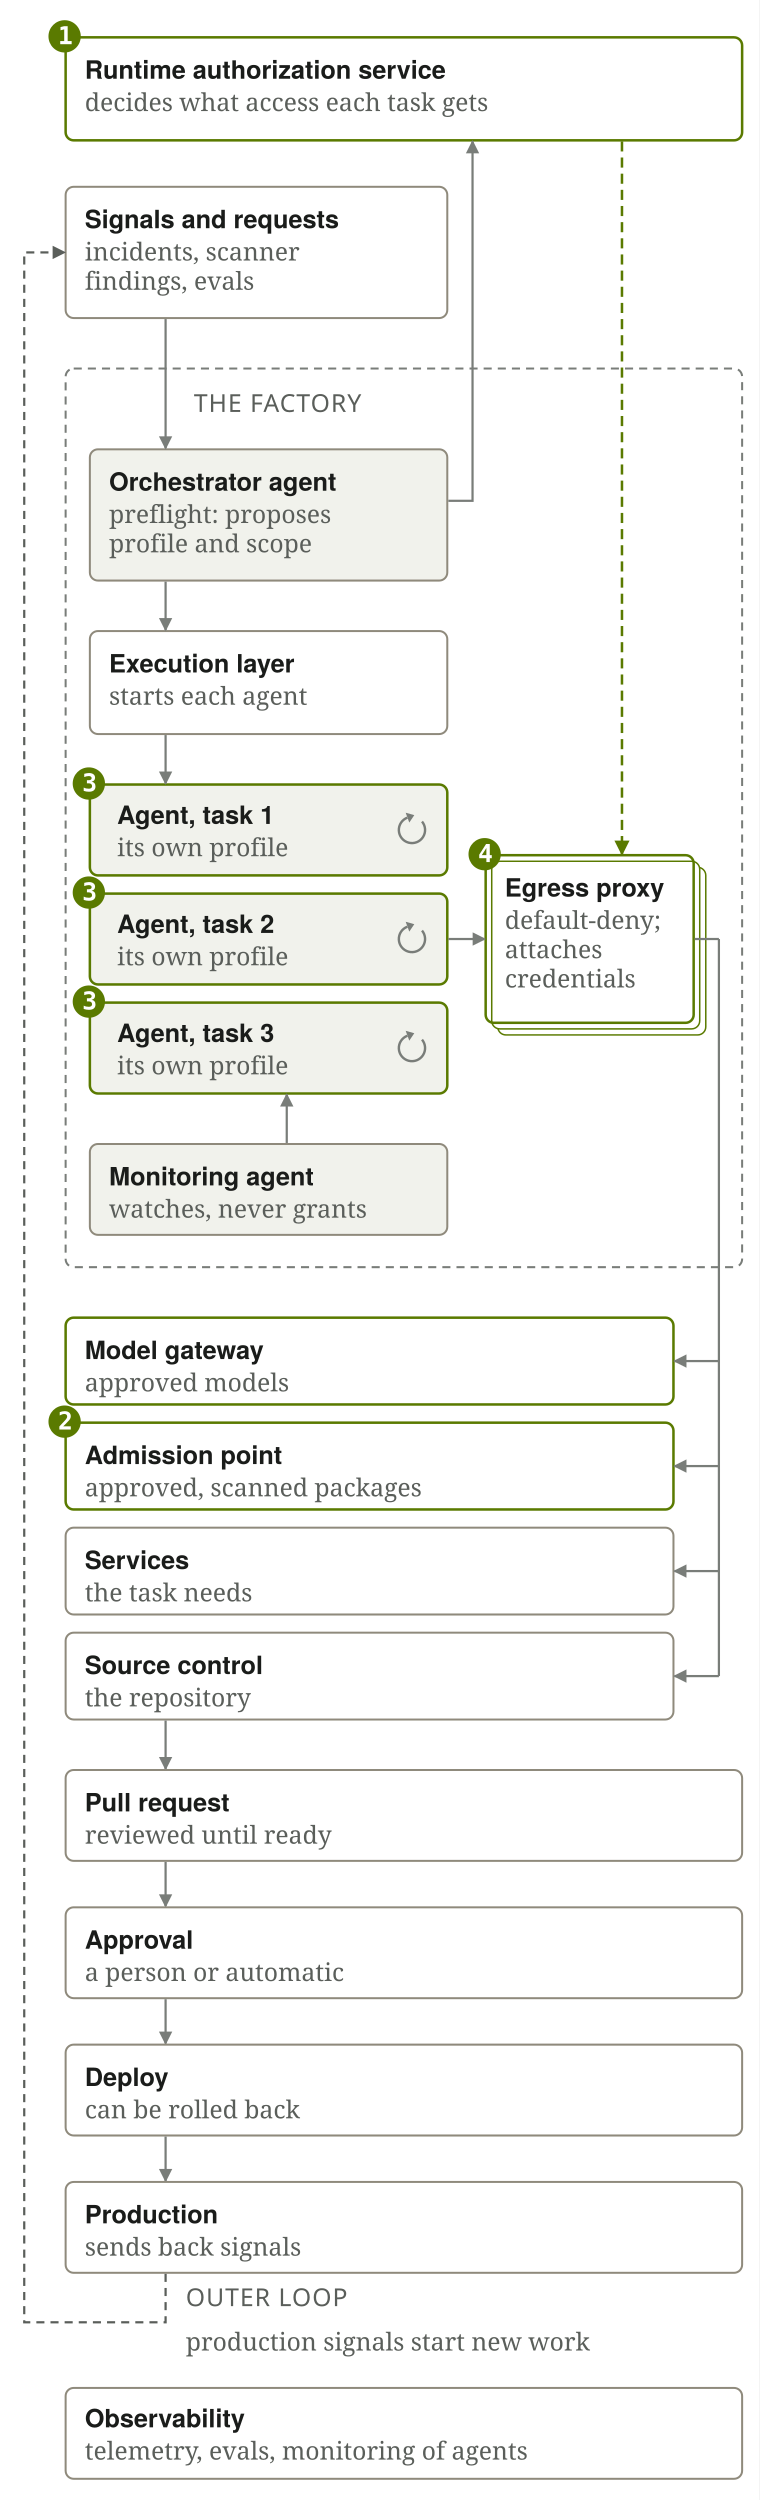
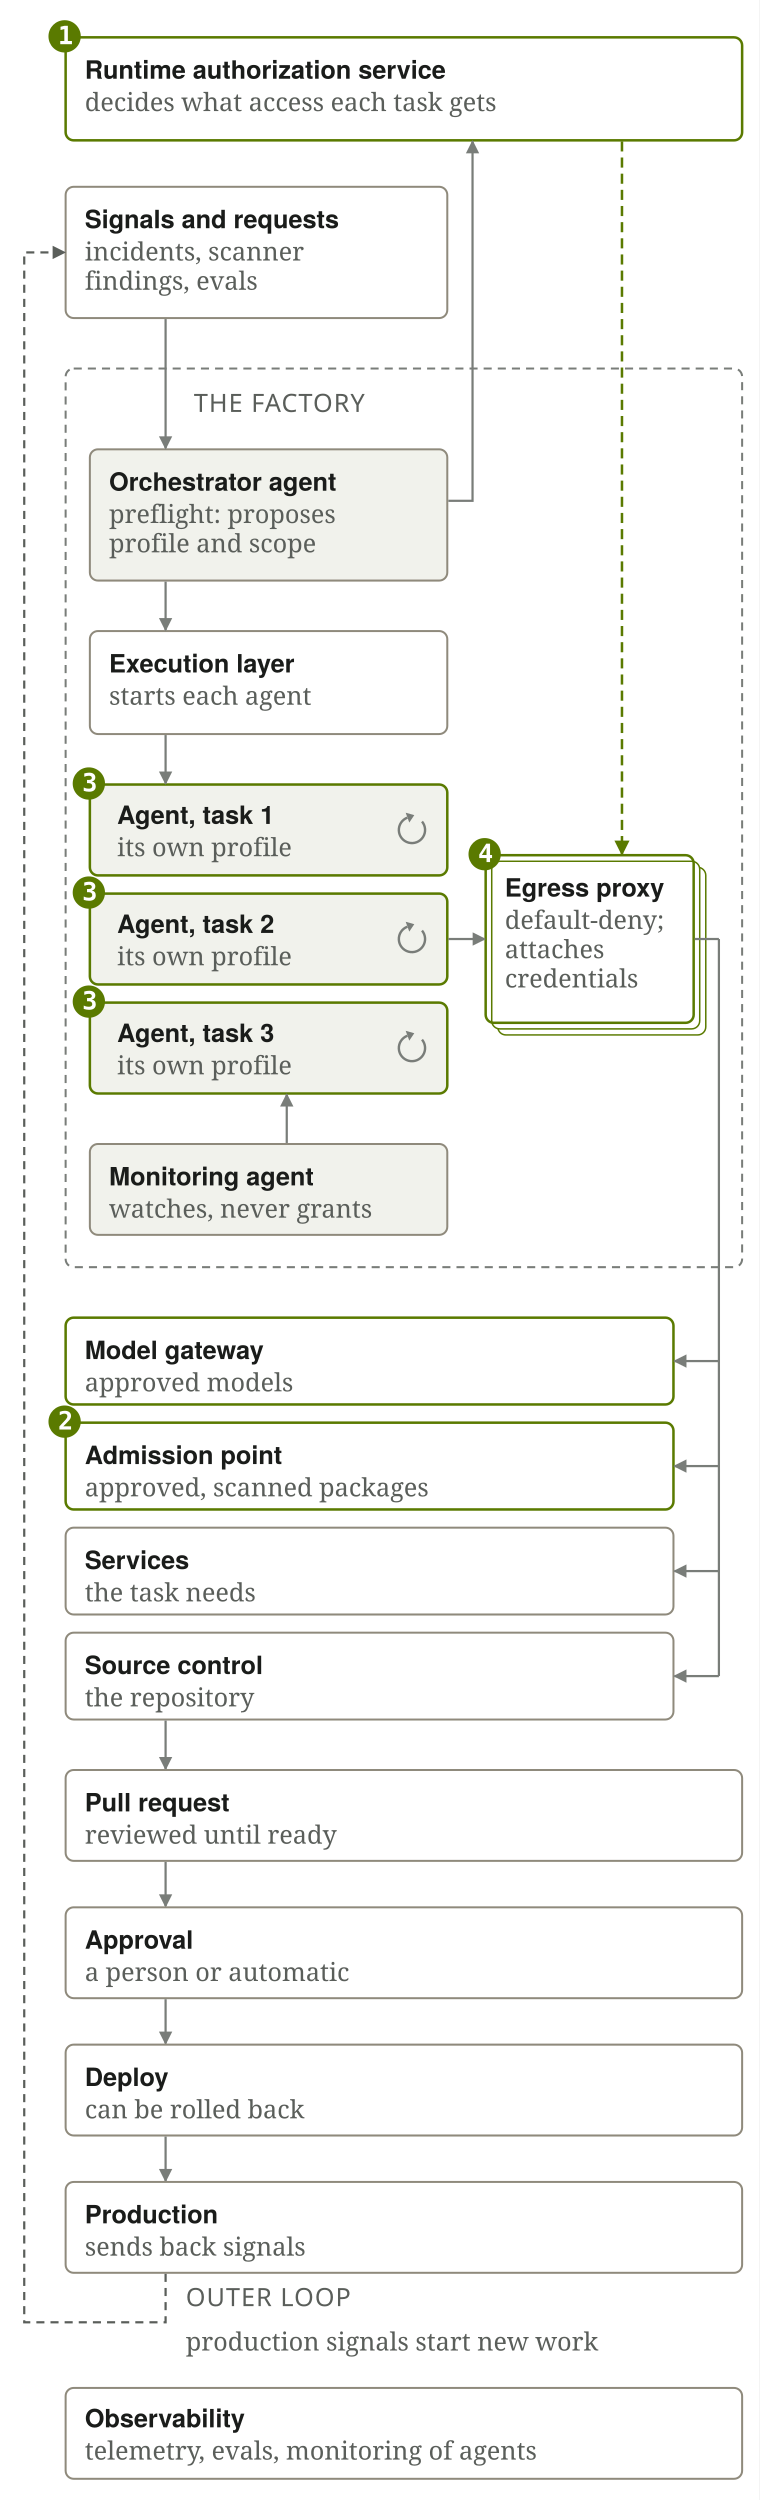
<svg xmlns="http://www.w3.org/2000/svg" viewBox="0 0 376 1238" width="376" height="1238" role="img" aria-labelledby="sf5n-t sf5n-d">
  <rect width="376" height="1238" fill="#FFFFFF" />
  <defs>
    <marker id="sf5n-a" viewBox="0 0 10 10" refX="9" refY="5" markerWidth="6" markerHeight="6" orient="auto-start-reverse">
      <path d="M0 0 L10 5 L0 10 z" fill="#797D79" />
    </marker>
    <marker id="sf5n-g" viewBox="0 0 10 10" refX="9" refY="5" markerWidth="6" markerHeight="6" orient="auto-start-reverse">
      <path d="M0 0 L10 5 L0 10 z" fill="#5A7A00" />
    </marker>
    <marker id="sf5n-s" viewBox="0 0 10 10" refX="9" refY="5" markerWidth="6" markerHeight="6" orient="auto-start-reverse">
      <path d="M0 0 L10 5 L0 10 z" fill="#5A5E5A" />
    </marker>
  </defs>
  <g transform="translate(8 8)">
    <rect x="24.5" y="10.5" width="335" height="51" rx="4" fill="none" stroke="#5A7A00" stroke-width="1.25" />
    <circle cx="24" cy="10" r="8" fill="#5A7A00" />
-     <text x="20.7" y="13.9" font-family="'IBM Plex Mono',ui-monospace,'SF Mono',Menlo,Consolas,monospace" font-size="12.25" fill="#FFFFFF" font-weight="600">1</text>
+     <text x="20.7" y="13.9" font-family="'IBM Plex Mono',ui-monospace,'SF Mono',Menlo,Consolas,monospace" font-size="12.5" fill="#FFFFFF" font-weight="600">1</text>
    <text x="34" y="31" font-family="Figtree,'Avenir Next','Helvetica Neue',sans-serif" font-size="12.5" fill="#1A1C1A" font-weight="600">Runtime authorization service</text>
-     <text x="34" y="47.0" font-family="'IBM Plex Serif',Charter,Georgia,serif" font-size="12.25" fill="#5A5E5A" font-weight="400">decides what access each task gets</text>
+     <text x="34" y="47.0" font-family="'IBM Plex Serif',Charter,Georgia,serif" font-size="12.5" fill="#5A5E5A" font-weight="400">decides what access each task gets</text>
    <rect x="24.5" y="84.5" width="189" height="65" rx="4" fill="none" stroke="#8F8A7C" stroke-width="1" />
    <text x="34" y="105" font-family="Figtree,'Avenir Next','Helvetica Neue',sans-serif" font-size="12.5" fill="#1A1C1A" font-weight="600">Signals and requests</text>
-     <text x="34" y="121.0" font-family="'IBM Plex Serif',Charter,Georgia,serif" font-size="12.25" fill="#5A5E5A" font-weight="400">incidents, scanner</text>
-     <text x="34" y="135.5" font-family="'IBM Plex Serif',Charter,Georgia,serif" font-size="12.25" fill="#5A5E5A" font-weight="400">findings, evals</text>
-     <text x="88" y="196" font-family="'Chakra Petch','Avenir Next',sans-serif" font-size="12.25" fill="#5A5E5A" font-weight="500" letter-spacing="0.04em">THE FACTORY</text>
+     <text x="34" y="121.0" font-family="'IBM Plex Serif',Charter,Georgia,serif" font-size="12.5" fill="#5A5E5A" font-weight="400">incidents, scanner</text>
+     <text x="34" y="135.5" font-family="'IBM Plex Serif',Charter,Georgia,serif" font-size="12.5" fill="#5A5E5A" font-weight="400">findings, evals</text>
+     <text x="88" y="196" font-family="'Chakra Petch','Avenir Next',sans-serif" font-size="12.5" fill="#5A5E5A" font-weight="500" letter-spacing="0.04em">THE FACTORY</text>
    <rect x="36.5" y="214.5" width="177" height="65" rx="4" fill="#F1F2EC" stroke="#8F8A7C" stroke-width="1" />
    <text x="46" y="235" font-family="Figtree,'Avenir Next','Helvetica Neue',sans-serif" font-size="12.5" fill="#1A1C1A" font-weight="600">Orchestrator agent</text>
-     <text x="46" y="251.0" font-family="'IBM Plex Serif',Charter,Georgia,serif" font-size="12.25" fill="#5A5E5A" font-weight="400">preflight: proposes</text>
-     <text x="46" y="265.5" font-family="'IBM Plex Serif',Charter,Georgia,serif" font-size="12.25" fill="#5A5E5A" font-weight="400">profile and scope</text>
+     <text x="46" y="251.0" font-family="'IBM Plex Serif',Charter,Georgia,serif" font-size="12.5" fill="#5A5E5A" font-weight="400">preflight: proposes</text>
+     <text x="46" y="265.5" font-family="'IBM Plex Serif',Charter,Georgia,serif" font-size="12.5" fill="#5A5E5A" font-weight="400">profile and scope</text>
    <path d="M74 150 L74 214" fill="none" stroke="#797D79" stroke-width="1.1" marker-end="url(#sf5n-a)" />
    <path d="M214 240 L226 240 L226 62" fill="none" stroke="#797D79" stroke-width="1.1" marker-end="url(#sf5n-a)" />
    <rect x="36.5" y="304.5" width="177" height="51" rx="4" fill="none" stroke="#8F8A7C" stroke-width="1" />
    <text x="46" y="325" font-family="Figtree,'Avenir Next','Helvetica Neue',sans-serif" font-size="12.5" fill="#1A1C1A" font-weight="600">Execution layer</text>
-     <text x="46" y="341.0" font-family="'IBM Plex Serif',Charter,Georgia,serif" font-size="12.25" fill="#5A5E5A" font-weight="400">starts each agent</text>
+     <text x="46" y="341.0" font-family="'IBM Plex Serif',Charter,Georgia,serif" font-size="12.5" fill="#5A5E5A" font-weight="400">starts each agent</text>
    <path d="M74 280 L74 304" fill="none" stroke="#797D79" stroke-width="1.1" marker-end="url(#sf5n-a)" />
    <rect x="36.5" y="380.5" width="177" height="45" rx="4" fill="#F1F2EC" stroke="#5A7A00" stroke-width="1.25" />
    <circle cx="36" cy="380" r="8" fill="#5A7A00" />
-     <text x="32.7" y="383.9" font-family="'IBM Plex Mono',ui-monospace,'SF Mono',Menlo,Consolas,monospace" font-size="12.25" fill="#FFFFFF" font-weight="600">3</text>
+     <text x="32.7" y="383.9" font-family="'IBM Plex Mono',ui-monospace,'SF Mono',Menlo,Consolas,monospace" font-size="12.5" fill="#FFFFFF" font-weight="600">3</text>
    <text x="50" y="400" font-family="Figtree,'Avenir Next','Helvetica Neue',sans-serif" font-size="12.5" fill="#1A1C1A" font-weight="600">Agent, task 1</text>
-     <text x="50" y="416" font-family="'IBM Plex Serif',Charter,Georgia,serif" font-size="12.25" fill="#5A5E5A" font-weight="400">its own profile</text>
+     <text x="50" y="416" font-family="'IBM Plex Serif',Charter,Georgia,serif" font-size="12.5" fill="#5A5E5A" font-weight="400">its own profile</text>
    <path d="M200.98 398.82 A6.5 6.5 0 1 1 193.78 396.89" fill="none" stroke="#797D79" stroke-width="1.2" />
    <path d="M197.16 395.66 L194.67 399.34 L192.89 394.45 z" fill="#797D79" />
    <path d="M74 356 L74 380" fill="none" stroke="#797D79" stroke-width="1.1" marker-end="url(#sf5n-a)" />
    <rect x="36.5" y="434.5" width="177" height="45" rx="4" fill="#F1F2EC" stroke="#5A7A00" stroke-width="1.25" />
    <circle cx="36" cy="434" r="8" fill="#5A7A00" />
-     <text x="32.7" y="437.9" font-family="'IBM Plex Mono',ui-monospace,'SF Mono',Menlo,Consolas,monospace" font-size="12.25" fill="#FFFFFF" font-weight="600">3</text>
+     <text x="32.7" y="437.9" font-family="'IBM Plex Mono',ui-monospace,'SF Mono',Menlo,Consolas,monospace" font-size="12.5" fill="#FFFFFF" font-weight="600">3</text>
    <text x="50" y="454" font-family="Figtree,'Avenir Next','Helvetica Neue',sans-serif" font-size="12.5" fill="#1A1C1A" font-weight="600">Agent, task 2</text>
-     <text x="50" y="470" font-family="'IBM Plex Serif',Charter,Georgia,serif" font-size="12.25" fill="#5A5E5A" font-weight="400">its own profile</text>
+     <text x="50" y="470" font-family="'IBM Plex Serif',Charter,Georgia,serif" font-size="12.5" fill="#5A5E5A" font-weight="400">its own profile</text>
    <path d="M200.98 452.82 A6.5 6.5 0 1 1 193.78 450.89" fill="none" stroke="#797D79" stroke-width="1.2" />
    <path d="M197.16 449.66 L194.67 453.34 L192.89 448.45 z" fill="#797D79" />
    <rect x="36.5" y="488.5" width="177" height="45" rx="4" fill="#F1F2EC" stroke="#5A7A00" stroke-width="1.25" />
    <circle cx="36" cy="488" r="8" fill="#5A7A00" />
-     <text x="32.7" y="491.9" font-family="'IBM Plex Mono',ui-monospace,'SF Mono',Menlo,Consolas,monospace" font-size="12.25" fill="#FFFFFF" font-weight="600">3</text>
+     <text x="32.7" y="491.9" font-family="'IBM Plex Mono',ui-monospace,'SF Mono',Menlo,Consolas,monospace" font-size="12.5" fill="#FFFFFF" font-weight="600">3</text>
    <text x="50" y="508" font-family="Figtree,'Avenir Next','Helvetica Neue',sans-serif" font-size="12.5" fill="#1A1C1A" font-weight="600">Agent, task 3</text>
-     <text x="50" y="524" font-family="'IBM Plex Serif',Charter,Georgia,serif" font-size="12.25" fill="#5A5E5A" font-weight="400">its own profile</text>
+     <text x="50" y="524" font-family="'IBM Plex Serif',Charter,Georgia,serif" font-size="12.5" fill="#5A5E5A" font-weight="400">its own profile</text>
    <path d="M200.98 506.82 A6.5 6.5 0 1 1 193.78 504.89" fill="none" stroke="#797D79" stroke-width="1.2" />
    <path d="M197.16 503.66 L194.67 507.34 L192.89 502.45 z" fill="#797D79" />
    <rect x="36.5" y="558.5" width="177" height="45" rx="4" fill="#F1F2EC" stroke="#8F8A7C" stroke-width="1" />
    <text x="46" y="579" font-family="Figtree,'Avenir Next','Helvetica Neue',sans-serif" font-size="12.5" fill="#1A1C1A" font-weight="600">Monitoring agent</text>
-     <text x="46" y="595.0" font-family="'IBM Plex Serif',Charter,Georgia,serif" font-size="12.25" fill="#5A5E5A" font-weight="400">watches, never grants</text>
+     <text x="46" y="595.0" font-family="'IBM Plex Serif',Charter,Georgia,serif" font-size="12.5" fill="#5A5E5A" font-weight="400">watches, never grants</text>
    <path d="M134 558 L134 534" fill="none" stroke="#797D79" stroke-width="1.1" marker-end="url(#sf5n-a)" />
    <rect x="24.5" y="174.5" width="335" height="445" rx="4" fill="none" stroke="#797D79" stroke-width="1" stroke-dasharray="4 3" />
    <rect x="238.5" y="421.5" width="103" height="83" rx="4" fill="#FFFFFF" stroke="#5A7A00" stroke-width="0.75" />
    <rect x="235.5" y="418.5" width="103" height="83" rx="4" fill="#FFFFFF" stroke="#5A7A00" stroke-width="0.75" />
    <rect x="232.5" y="415.5" width="103" height="83" rx="4" fill="none" stroke="#5A7A00" stroke-width="1.25" />
    <circle cx="232" cy="415" r="8" fill="#5A7A00" />
-     <text x="228.7" y="418.9" font-family="'IBM Plex Mono',ui-monospace,'SF Mono',Menlo,Consolas,monospace" font-size="12.25" fill="#FFFFFF" font-weight="600">4</text>
+     <text x="228.7" y="418.9" font-family="'IBM Plex Mono',ui-monospace,'SF Mono',Menlo,Consolas,monospace" font-size="12.5" fill="#FFFFFF" font-weight="600">4</text>
    <text x="242" y="436" font-family="Figtree,'Avenir Next','Helvetica Neue',sans-serif" font-size="12.5" fill="#1A1C1A" font-weight="600">Egress proxy</text>
-     <text x="242" y="452.0" font-family="'IBM Plex Serif',Charter,Georgia,serif" font-size="12.25" fill="#5A5E5A" font-weight="400">default-deny;</text>
-     <text x="242" y="466.5" font-family="'IBM Plex Serif',Charter,Georgia,serif" font-size="12.25" fill="#5A5E5A" font-weight="400">attaches</text>
-     <text x="242" y="481.0" font-family="'IBM Plex Serif',Charter,Georgia,serif" font-size="12.25" fill="#5A5E5A" font-weight="400">credentials</text>
+     <text x="242" y="452.0" font-family="'IBM Plex Serif',Charter,Georgia,serif" font-size="12.5" fill="#5A5E5A" font-weight="400">default-deny;</text>
+     <text x="242" y="466.5" font-family="'IBM Plex Serif',Charter,Georgia,serif" font-size="12.5" fill="#5A5E5A" font-weight="400">attaches</text>
+     <text x="242" y="481.0" font-family="'IBM Plex Serif',Charter,Georgia,serif" font-size="12.5" fill="#5A5E5A" font-weight="400">credentials</text>
    <path d="M214 457 L232 457" fill="none" stroke="#797D79" stroke-width="1.1" marker-end="url(#sf5n-a)" />
    <path d="M300 62 L300 415" fill="none" stroke="#5A7A00" stroke-width="1.25" stroke-dasharray="5 3" marker-end="url(#sf5n-g)" />
    <rect x="24.5" y="644.5" width="301" height="43" rx="4" fill="none" stroke="#5A7A00" stroke-width="1.25" />
    <text x="34" y="665" font-family="Figtree,'Avenir Next','Helvetica Neue',sans-serif" font-size="12.5" fill="#1A1C1A" font-weight="600">Model gateway</text>
-     <text x="34" y="681.0" font-family="'IBM Plex Serif',Charter,Georgia,serif" font-size="12.25" fill="#5A5E5A" font-weight="400">approved models</text>
+     <text x="34" y="681.0" font-family="'IBM Plex Serif',Charter,Georgia,serif" font-size="12.5" fill="#5A5E5A" font-weight="400">approved models</text>
    <rect x="24.5" y="696.5" width="301" height="43" rx="4" fill="none" stroke="#5A7A00" stroke-width="1.25" />
    <circle cx="24" cy="696" r="8" fill="#5A7A00" />
-     <text x="20.7" y="699.9" font-family="'IBM Plex Mono',ui-monospace,'SF Mono',Menlo,Consolas,monospace" font-size="12.25" fill="#FFFFFF" font-weight="600">2</text>
+     <text x="20.7" y="699.9" font-family="'IBM Plex Mono',ui-monospace,'SF Mono',Menlo,Consolas,monospace" font-size="12.5" fill="#FFFFFF" font-weight="600">2</text>
    <text x="34" y="717" font-family="Figtree,'Avenir Next','Helvetica Neue',sans-serif" font-size="12.5" fill="#1A1C1A" font-weight="600">Admission point</text>
-     <text x="34" y="733.0" font-family="'IBM Plex Serif',Charter,Georgia,serif" font-size="12.25" fill="#5A5E5A" font-weight="400">approved, scanned packages</text>
+     <text x="34" y="733.0" font-family="'IBM Plex Serif',Charter,Georgia,serif" font-size="12.5" fill="#5A5E5A" font-weight="400">approved, scanned packages</text>
    <rect x="24.5" y="748.5" width="301" height="43" rx="4" fill="none" stroke="#8F8A7C" stroke-width="1" />
    <text x="34" y="769" font-family="Figtree,'Avenir Next','Helvetica Neue',sans-serif" font-size="12.5" fill="#1A1C1A" font-weight="600">Services</text>
-     <text x="34" y="785.0" font-family="'IBM Plex Serif',Charter,Georgia,serif" font-size="12.25" fill="#5A5E5A" font-weight="400">the task needs</text>
+     <text x="34" y="785.0" font-family="'IBM Plex Serif',Charter,Georgia,serif" font-size="12.5" fill="#5A5E5A" font-weight="400">the task needs</text>
    <rect x="24.5" y="800.5" width="301" height="43" rx="4" fill="none" stroke="#8F8A7C" stroke-width="1" />
    <text x="34" y="821" font-family="Figtree,'Avenir Next','Helvetica Neue',sans-serif" font-size="12.5" fill="#1A1C1A" font-weight="600">Source control</text>
-     <text x="34" y="837.0" font-family="'IBM Plex Serif',Charter,Georgia,serif" font-size="12.25" fill="#5A5E5A" font-weight="400">the repository</text>
+     <text x="34" y="837.0" font-family="'IBM Plex Serif',Charter,Georgia,serif" font-size="12.5" fill="#5A5E5A" font-weight="400">the repository</text>
    <path d="M336 457 L348 457" fill="none" stroke="#797D79" stroke-width="1.1" />
    <path d="M348 457 L348 822" fill="none" stroke="#797D79" stroke-width="1.1" />
    <path d="M348 666 L326 666" fill="none" stroke="#797D79" stroke-width="1.1" marker-end="url(#sf5n-a)" />
    <path d="M348 718 L326 718" fill="none" stroke="#797D79" stroke-width="1.1" marker-end="url(#sf5n-a)" />
    <path d="M348 770 L326 770" fill="none" stroke="#797D79" stroke-width="1.1" marker-end="url(#sf5n-a)" />
    <path d="M348 822 L326 822" fill="none" stroke="#797D79" stroke-width="1.1" marker-end="url(#sf5n-a)" />
    <path d="M74 844 L74 868" fill="none" stroke="#797D79" stroke-width="1.1" marker-end="url(#sf5n-a)" />
    <rect x="24.5" y="868.5" width="335" height="45" rx="4" fill="none" stroke="#8F8A7C" stroke-width="1" />
    <text x="34" y="889" font-family="Figtree,'Avenir Next','Helvetica Neue',sans-serif" font-size="12.5" fill="#1A1C1A" font-weight="600">Pull request</text>
-     <text x="34" y="905.0" font-family="'IBM Plex Serif',Charter,Georgia,serif" font-size="12.25" fill="#5A5E5A" font-weight="400">reviewed until ready</text>
+     <text x="34" y="905.0" font-family="'IBM Plex Serif',Charter,Georgia,serif" font-size="12.5" fill="#5A5E5A" font-weight="400">reviewed until ready</text>
    <path d="M74 914 L74 936" fill="none" stroke="#797D79" stroke-width="1.1" marker-end="url(#sf5n-a)" />
    <rect x="24.5" y="936.5" width="335" height="45" rx="4" fill="none" stroke="#8F8A7C" stroke-width="1" />
    <text x="34" y="957" font-family="Figtree,'Avenir Next','Helvetica Neue',sans-serif" font-size="12.5" fill="#1A1C1A" font-weight="600">Approval</text>
-     <text x="34" y="973.0" font-family="'IBM Plex Serif',Charter,Georgia,serif" font-size="12.25" fill="#5A5E5A" font-weight="400">a person or automatic</text>
+     <text x="34" y="973.0" font-family="'IBM Plex Serif',Charter,Georgia,serif" font-size="12.5" fill="#5A5E5A" font-weight="400">a person or automatic</text>
    <path d="M74 982 L74 1004" fill="none" stroke="#797D79" stroke-width="1.1" marker-end="url(#sf5n-a)" />
    <rect x="24.5" y="1004.5" width="335" height="45" rx="4" fill="none" stroke="#8F8A7C" stroke-width="1" />
    <text x="34" y="1025" font-family="Figtree,'Avenir Next','Helvetica Neue',sans-serif" font-size="12.5" fill="#1A1C1A" font-weight="600">Deploy</text>
-     <text x="34" y="1041.0" font-family="'IBM Plex Serif',Charter,Georgia,serif" font-size="12.25" fill="#5A5E5A" font-weight="400">can be rolled back</text>
+     <text x="34" y="1041.0" font-family="'IBM Plex Serif',Charter,Georgia,serif" font-size="12.5" fill="#5A5E5A" font-weight="400">can be rolled back</text>
    <path d="M74 1050 L74 1072" fill="none" stroke="#797D79" stroke-width="1.1" marker-end="url(#sf5n-a)" />
    <rect x="24.5" y="1072.5" width="335" height="45" rx="4" fill="none" stroke="#8F8A7C" stroke-width="1" />
    <text x="34" y="1093" font-family="Figtree,'Avenir Next','Helvetica Neue',sans-serif" font-size="12.5" fill="#1A1C1A" font-weight="600">Production</text>
-     <text x="34" y="1109.0" font-family="'IBM Plex Serif',Charter,Georgia,serif" font-size="12.25" fill="#5A5E5A" font-weight="400">sends back signals</text>
+     <text x="34" y="1109.0" font-family="'IBM Plex Serif',Charter,Georgia,serif" font-size="12.5" fill="#5A5E5A" font-weight="400">sends back signals</text>
    <path d="M74 1118 L74 1142 L4 1142 L4 117 L24 117" fill="none" stroke="#5A5E5A" stroke-width="1.1" stroke-dasharray="4 3" marker-end="url(#sf5n-s)" />
-     <text x="84" y="1134" font-family="'Chakra Petch','Avenir Next',sans-serif" font-size="12.25" fill="#5A5E5A" font-weight="500" letter-spacing="0.04em">OUTER LOOP</text>
-     <text x="84" y="1156" font-family="'IBM Plex Serif',Charter,Georgia,serif" font-size="12.25" fill="#5A5E5A" font-weight="400">production signals start new work</text>
+     <text x="84" y="1134" font-family="'Chakra Petch','Avenir Next',sans-serif" font-size="12.5" fill="#5A5E5A" font-weight="500" letter-spacing="0.04em">OUTER LOOP</text>
+     <text x="84" y="1156" font-family="'IBM Plex Serif',Charter,Georgia,serif" font-size="12.5" fill="#5A5E5A" font-weight="400">production signals start new work</text>
    <rect x="24.5" y="1174.5" width="335" height="45" rx="4" fill="none" stroke="#8F8A7C" stroke-width="1" />
    <text x="34" y="1194" font-family="Figtree,'Avenir Next','Helvetica Neue',sans-serif" font-size="12.5" fill="#1A1C1A" font-weight="600">Observability</text>
-     <text x="34" y="1210" font-family="'IBM Plex Serif',Charter,Georgia,serif" font-size="12.25" fill="#5A5E5A" font-weight="400">telemetry, evals, monitoring of agents</text>
+     <text x="34" y="1210" font-family="'IBM Plex Serif',Charter,Georgia,serif" font-size="12.5" fill="#5A5E5A" font-weight="400">telemetry, evals, monitoring of agents</text>
  </g>
</svg>
